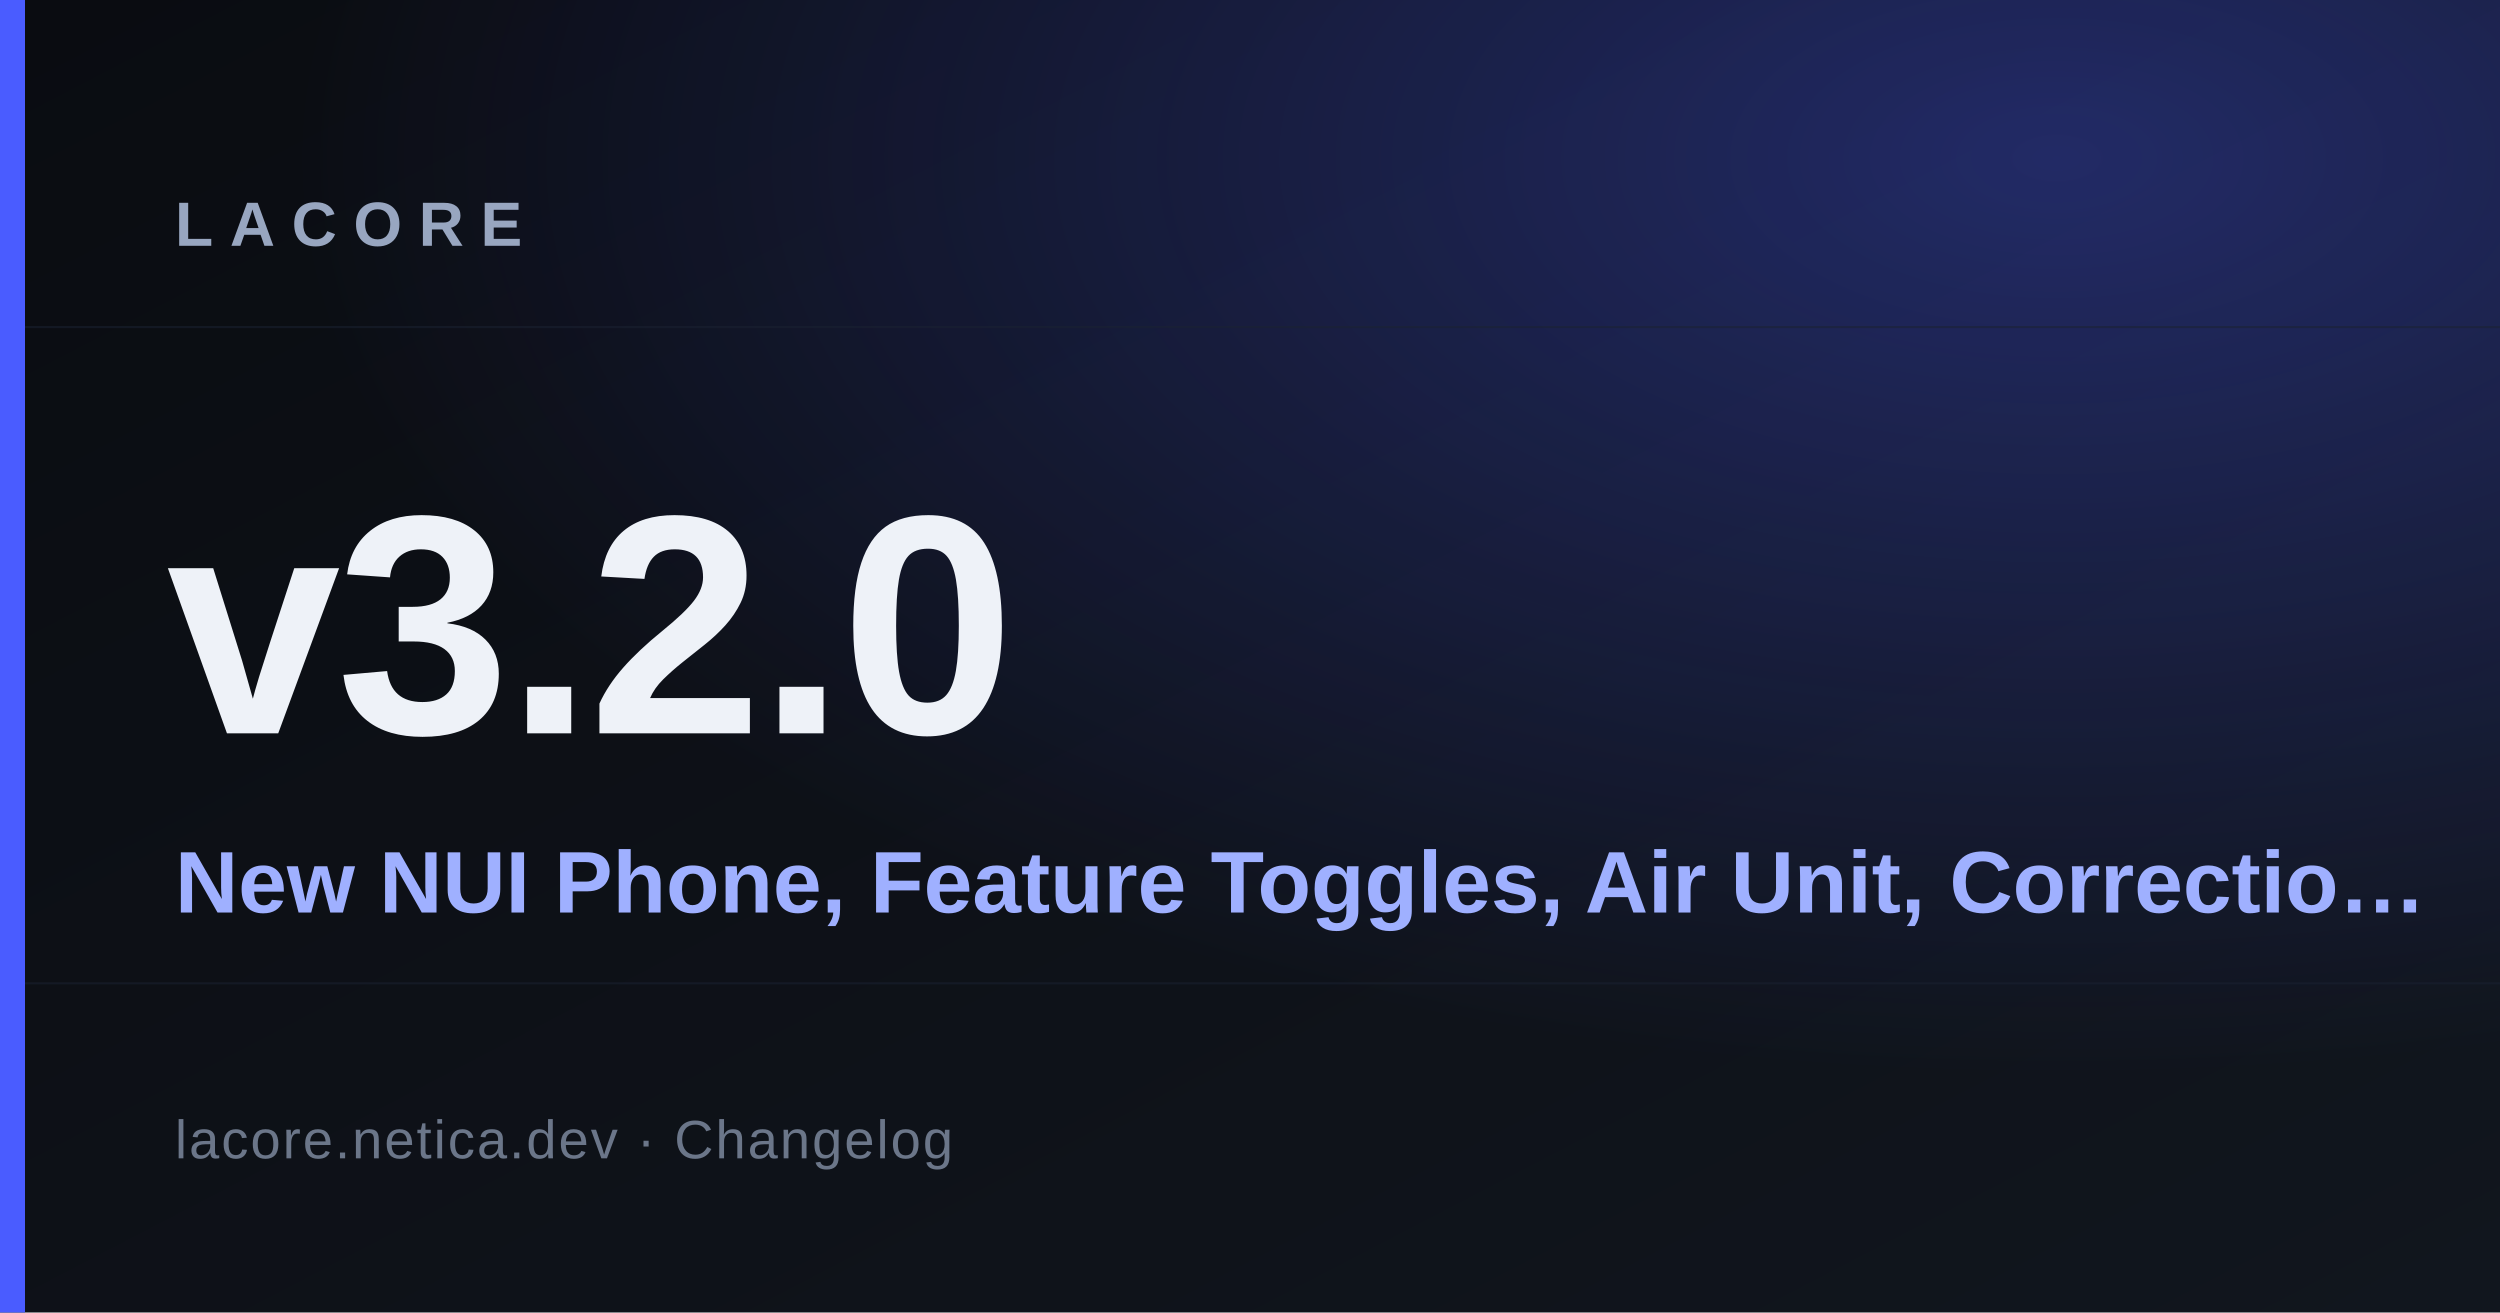
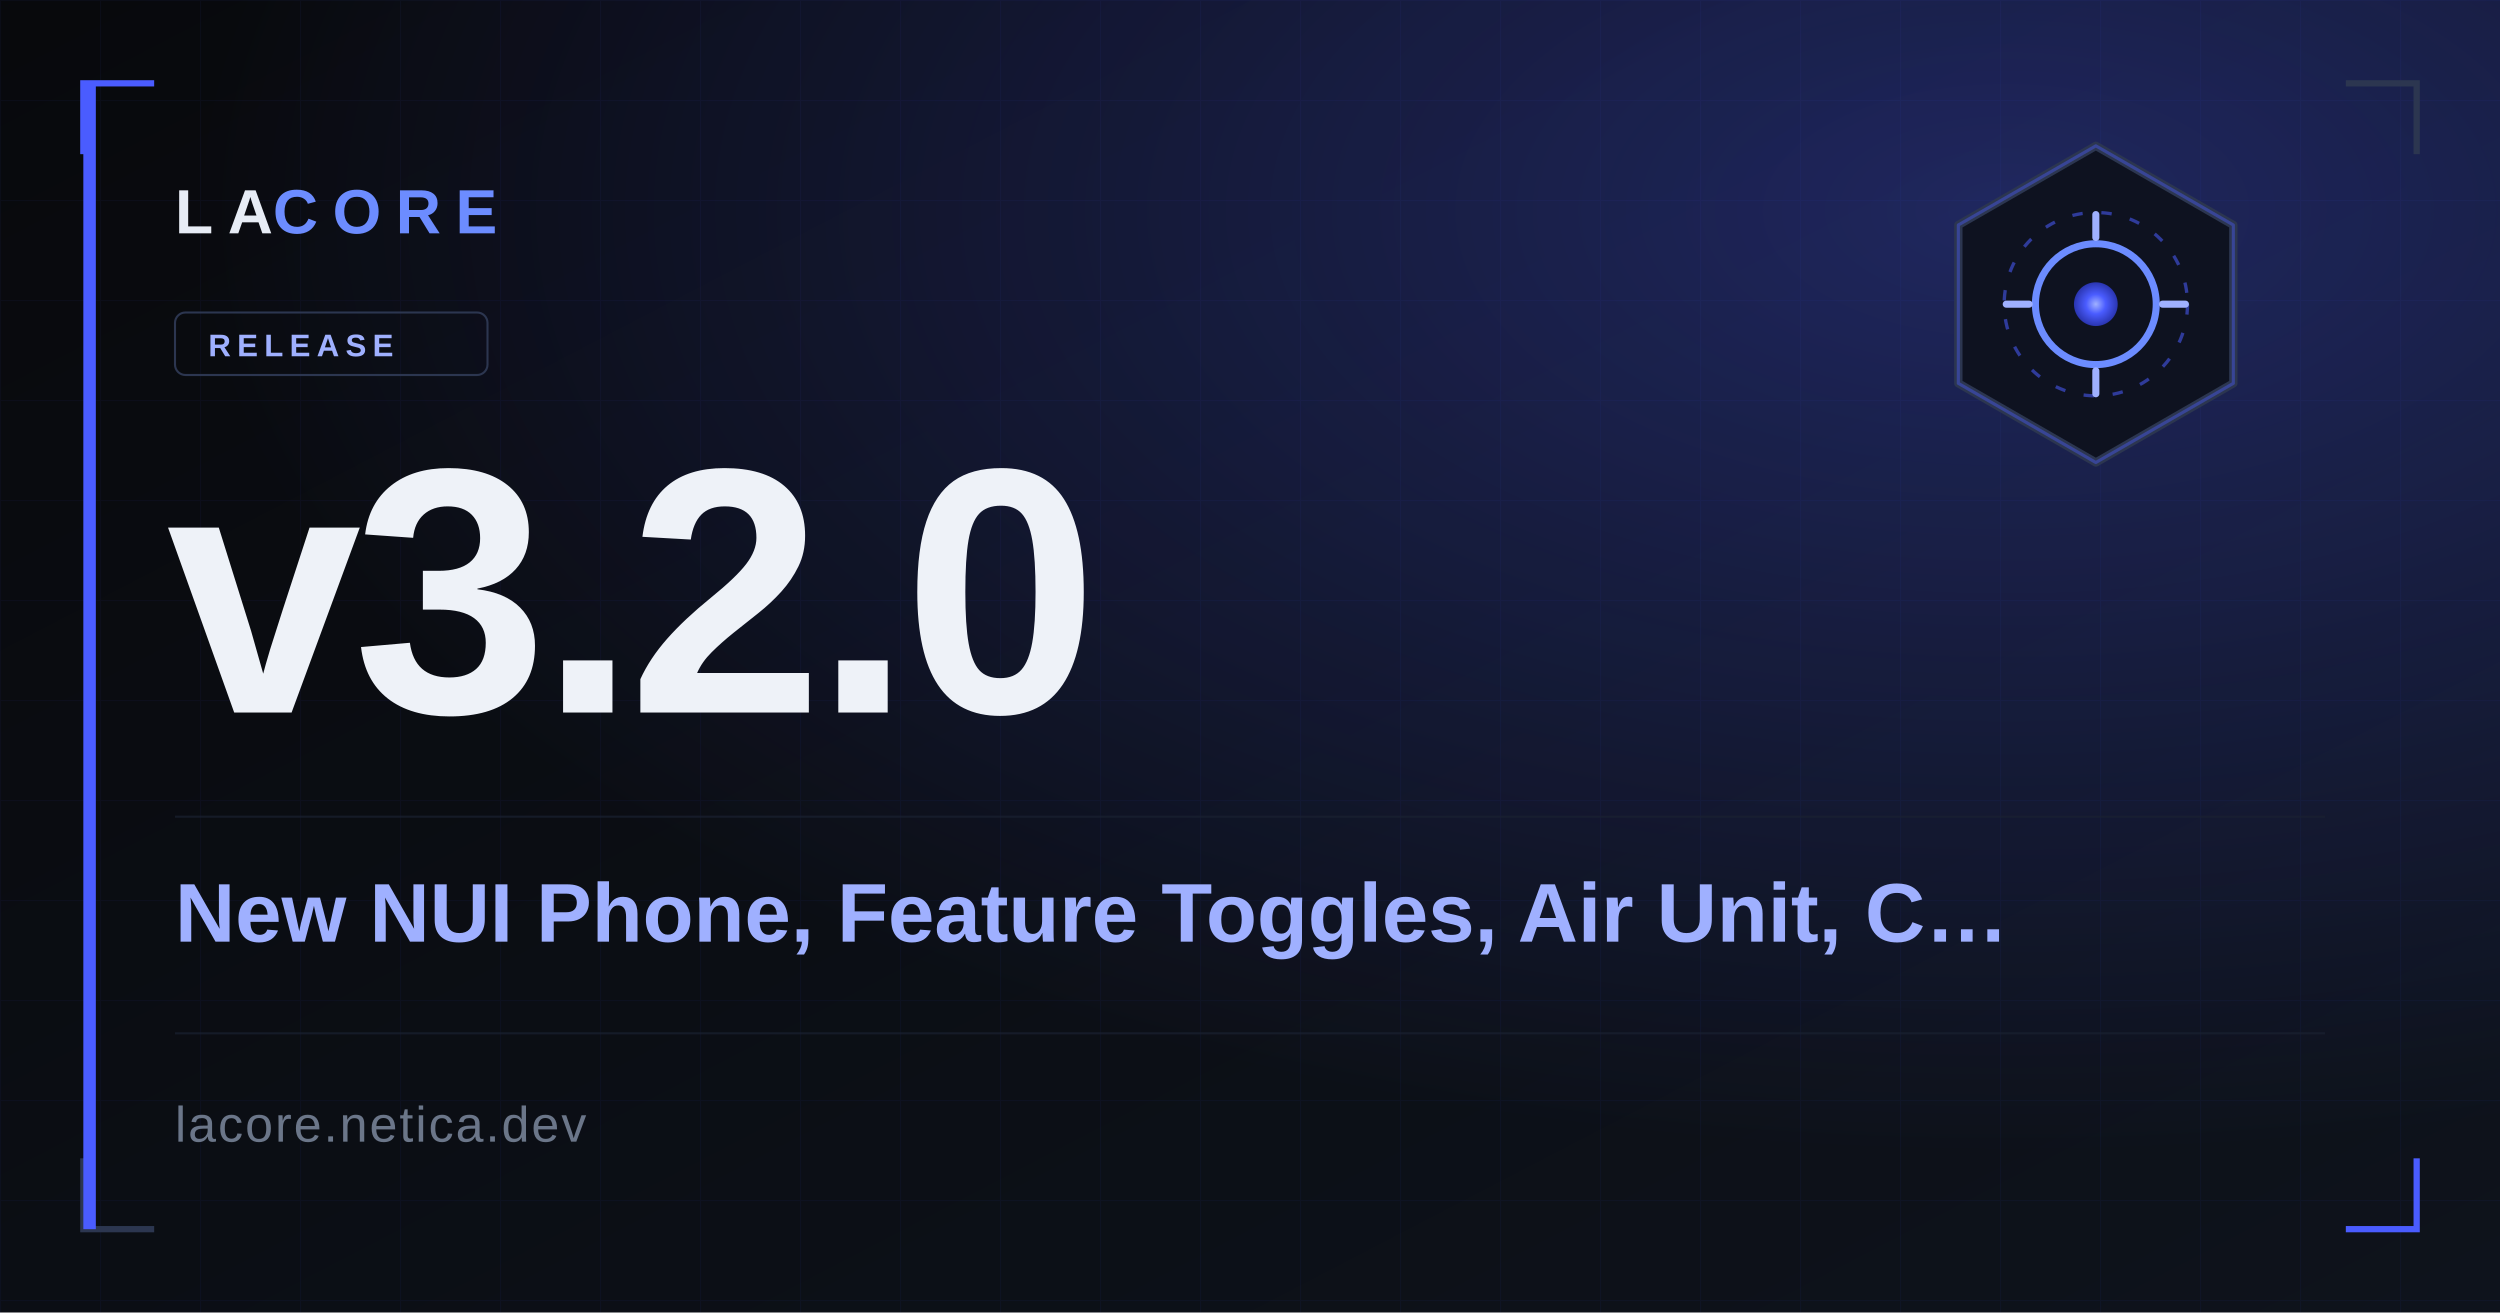
- <svg xmlns="http://www.w3.org/2000/svg" viewBox="0 0 1200 630" font-family="Segoe UI, system-ui, -apple-system, Arial, sans-serif">
+ <svg xmlns="http://www.w3.org/2000/svg" viewBox="0 0 1200 630" font-family="'Chakra Petch', 'Segoe UI', system-ui, -apple-system, Arial, sans-serif">
  <defs>
    <linearGradient id="bg" x1="0" y1="0" x2="1" y2="1">
-       <stop offset="0" stop-color="#0a0c11" />
-       <stop offset="1" stop-color="#11161e" />
+       <stop offset="0" stop-color="#08090c" />
+       <stop offset="1" stop-color="#0e131c" />
    </linearGradient>
-     <radialGradient id="glow" cx="0.82" cy="0.12" r="0.7">
-       <stop offset="0" stop-color="#4a5cff" stop-opacity="0.34" />
+     <radialGradient id="glow" cx="0.8" cy="0.16" r="0.72">
+       <stop offset="0" stop-color="#4a5cff" stop-opacity="0.32" />
      <stop offset="1" stop-color="#4a5cff" stop-opacity="0" />
    </radialGradient>
+     <radialGradient id="core" cx="0.5" cy="0.5" r="0.5">
+       <stop offset="0" stop-color="#9fb0ff" />
+       <stop offset="0.45" stop-color="#4a5cff" />
+       <stop offset="1" stop-color="#2a35b0" />
+     </radialGradient>
+     <pattern id="grid" width="48" height="48" patternUnits="userSpaceOnUse">
+       <path d="M48 0H0V48" fill="none" stroke="#4a5cff" stroke-opacity="0.05" stroke-width="1" />
+     </pattern>
  </defs>
  <rect width="1200" height="630" fill="url(#bg)" />
+   <rect width="1200" height="630" fill="url(#grid)" />
  <rect width="1200" height="630" fill="url(#glow)" />
-   <g stroke="#1a2131" stroke-width="1" opacity="0.55">
-     <line x1="0" y1="157" x2="1200" y2="157" />
-     <line x1="0" y1="472" x2="1200" y2="472" />
+   <g stroke="#4a5cff" stroke-width="3" fill="none">
+     <path d="M40 74 V40 H74" />
+     <path d="M1160 556 V590 H1126" />
  </g>
-   <rect x="0" y="0" width="12" height="630" fill="#4a5cff" />
-   <text x="84" y="118" fill="#98a6c0" font-size="30" font-weight="700" letter-spacing="8">LACORE</text>
-   <text x="80" y="352" fill="#eef2f8" font-size="150" font-weight="800" letter-spacing="-2">v3.2.0</text>
-   <text x="84" y="438" fill="#9fb0ff" font-size="42" font-weight="600">New NUI Phone, Feature Toggles, Air Unit, Correctio…</text>
-   <text x="84" y="556" fill="#6b7689" font-size="26" font-weight="500" letter-spacing="1">lacore.netica.dev  ·  Changelog</text>
+   <g stroke="#2c3650" stroke-width="3" fill="none">
+     <path d="M1160 74 V40 H1126" />
+     <path d="M40 556 V590 H74" />
+   </g>
+   <rect x="40" y="40" width="6" height="550" fill="#4a5cff" />
+   <g transform="translate(1006 150)">
+     <g transform="translate(-90 -90)">
+       <polygon points="90,10 156,48 156,124 90,162 24,124 24,48" fill="#0e1220" stroke="#2c3650" stroke-width="4" stroke-linejoin="round" />
+       <polygon points="90,10 156,48 156,124 90,162 24,124 24,48" fill="none" stroke="#4a5cff" stroke-width="1.5" stroke-linejoin="round" opacity="0.4" />
+       <circle cx="90" cy="86" r="44" fill="none" stroke="#4a5cff" stroke-width="1.6" stroke-dasharray="5 9" opacity="0.55" />
+       <circle cx="90" cy="86" r="29" fill="none" stroke="#6c8cff" stroke-width="3.4" />
+       <circle cx="90" cy="86" r="10.5" fill="url(#core)" />
+       <g stroke="#9fb0ff" stroke-width="3.4" stroke-linecap="round">
+         <line x1="90" y1="43" x2="90" y2="54" />
+         <line x1="90" y1="118" x2="90" y2="129" />
+         <line x1="47" y1="86" x2="58" y2="86" />
+         <line x1="122" y1="86" x2="133" y2="86" />
+       </g>
+     </g>
+   </g>
+   <g stroke="#1a2131" stroke-width="1" opacity="0.7">
+     <line x1="84" y1="392" x2="1116" y2="392" />
+     <line x1="84" y1="496" x2="1116" y2="496" />
+   </g>
+   <text x="84" y="112" fill="#e7ecf5" font-size="30" font-weight="700" letter-spacing="7">LA<tspan fill="#6c8cff">CORE</tspan>
+   </text>
+   <g>
+     <rect x="84" y="150" width="150" height="30" rx="5" fill="none" stroke="#2c3650" />
+     <text x="100" y="171" fill="#9fb0ff" font-size="15" font-weight="700" letter-spacing="3">RELEASE</text>
+   </g>
+   <text x="80" y="342" fill="#eef2f8" font-size="168" font-weight="700" letter-spacing="-4">v3.2.0</text>
+   <text x="84" y="452" fill="#9fb0ff" font-size="40" font-weight="600">New NUI Phone, Feature Toggles, Air Unit, C…</text>
+   <text x="84" y="548" fill="#6b7689" font-size="24" font-weight="500" letter-spacing="1">lacore.netica.dev</text>
+   <text x="1116" y="548" fill="#4d5872" font-size="22" font-weight="500" letter-spacing="2" text-anchor="end" />
</svg>
